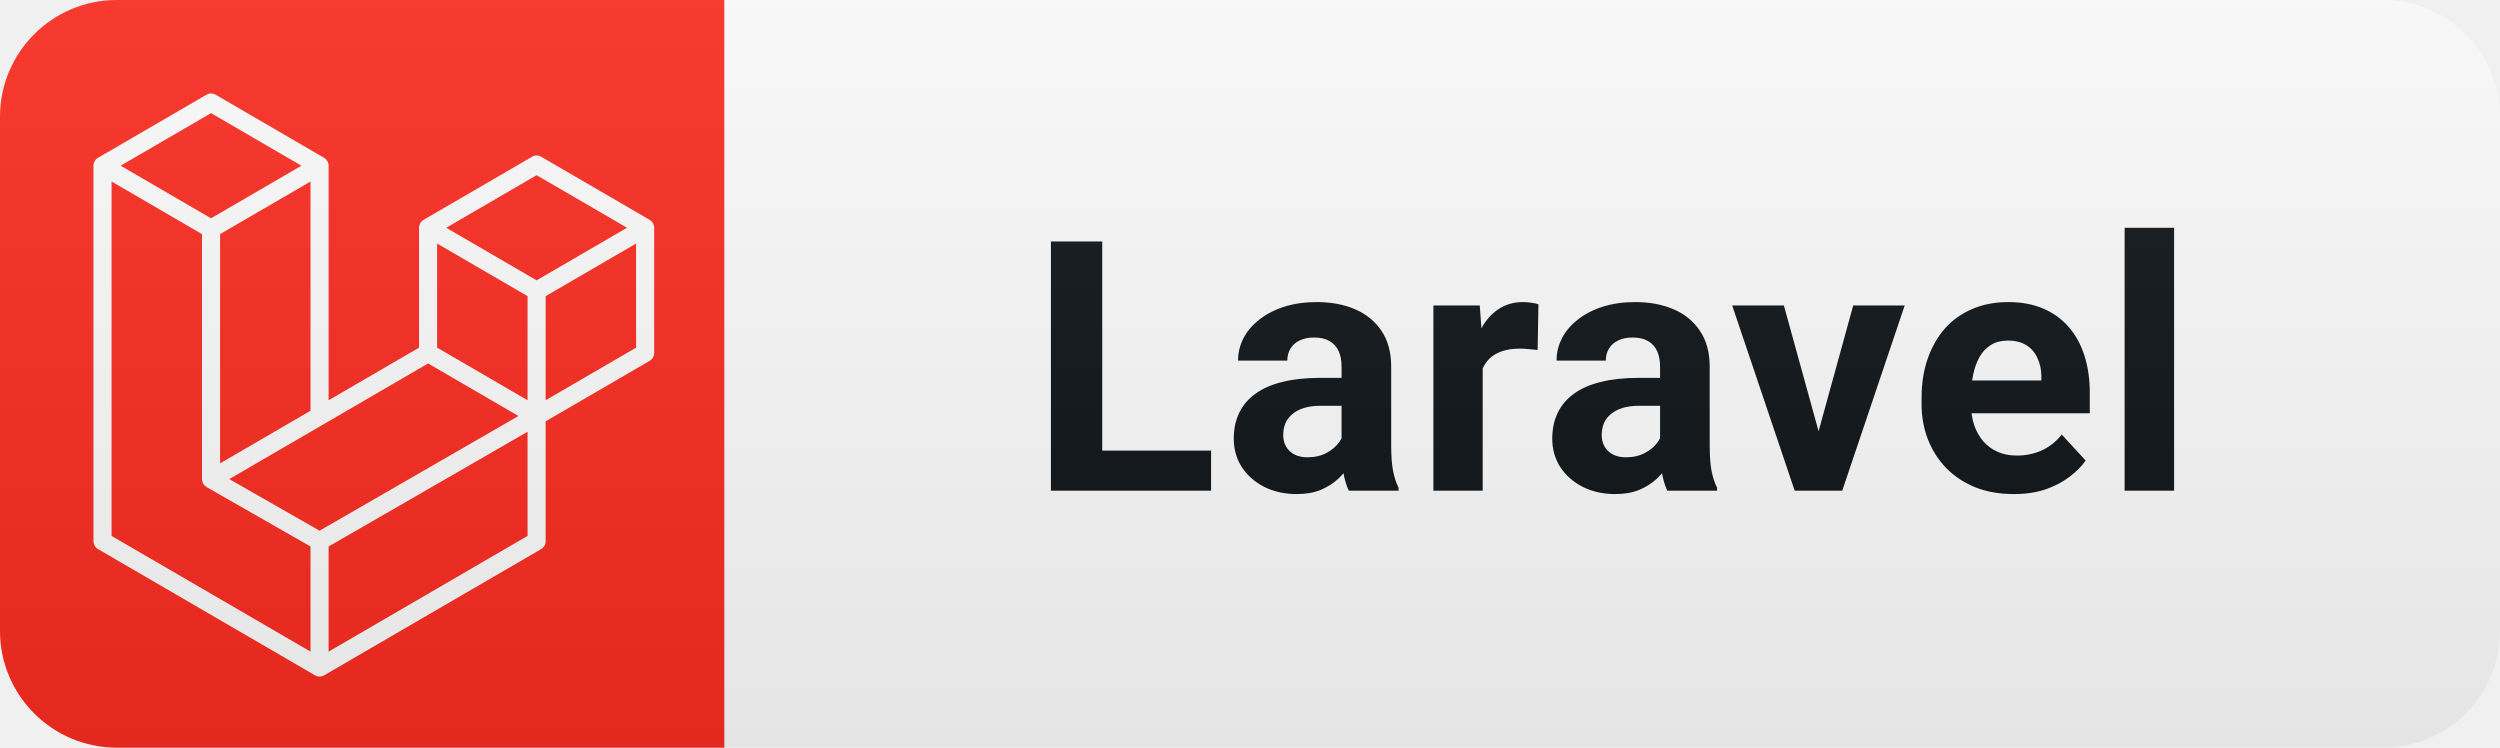
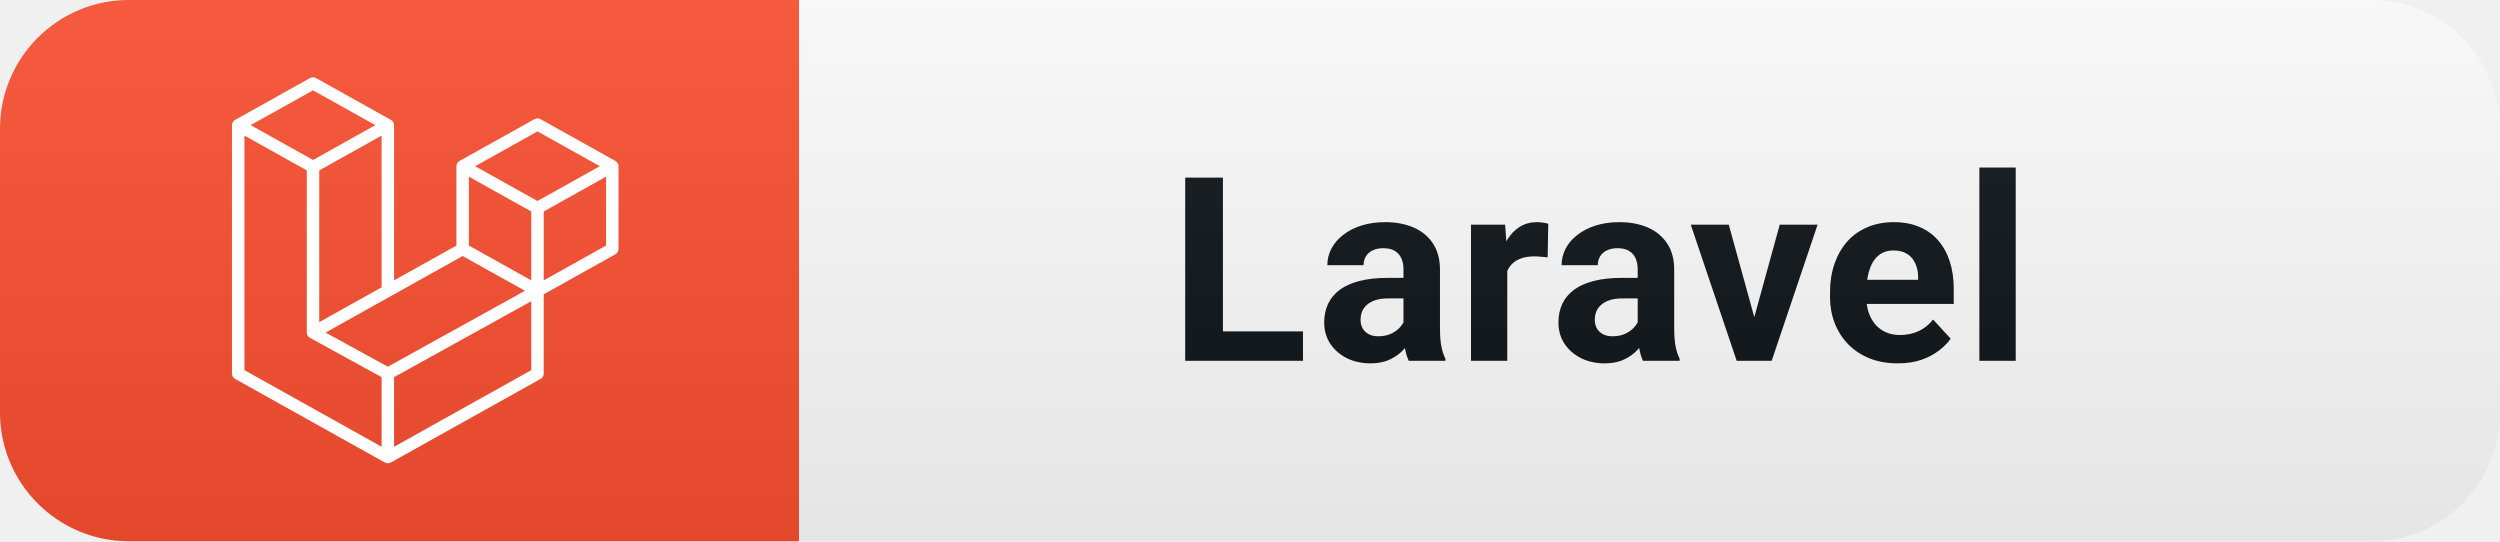
- <svg xmlns="http://www.w3.org/2000/svg" width="107" height="32" viewBox="0 0 107 32" fill="none">
-   <path d="M102 0H31V32H102C104.761 32 107 29.761 107 27V5C107 2.239 104.761 0 102 0Z" fill="white" />
-   <path d="M31 0H5C2.239 0 0 2.239 0 5V27C0 29.761 2.239 32 5 32H31V0Z" fill="#FF2D20" />
-   <g clip-path="url(#clip0_17_36)">
-     <path d="M27.985 9.646C27.994 9.679 27.999 9.713 27.999 9.748V15.105C27.999 15.245 27.925 15.374 27.805 15.444L23.354 18.032V23.163C23.354 23.232 23.336 23.299 23.302 23.358C23.268 23.418 23.22 23.467 23.161 23.502L13.87 28.905C13.849 28.917 13.826 28.924 13.802 28.933C13.794 28.936 13.786 28.941 13.776 28.944C13.711 28.961 13.643 28.961 13.578 28.944C13.567 28.941 13.558 28.935 13.548 28.931C13.526 28.923 13.504 28.916 13.484 28.905L4.195 23.502C4.136 23.468 4.087 23.418 4.053 23.359C4.019 23.299 4.001 23.232 4.001 23.163V7.092C4.001 7.057 4.006 7.023 4.014 6.99C4.017 6.979 4.024 6.968 4.028 6.957C4.035 6.937 4.042 6.916 4.052 6.897C4.06 6.884 4.07 6.874 4.079 6.862C4.09 6.846 4.1 6.83 4.113 6.816C4.124 6.805 4.139 6.797 4.152 6.787C4.166 6.775 4.178 6.763 4.194 6.754H4.194L8.839 4.052C8.898 4.018 8.965 4 9.032 4C9.1 4 9.167 4.018 9.226 4.052L13.87 6.754H13.871C13.887 6.763 13.9 6.775 13.914 6.787C13.927 6.797 13.941 6.805 13.952 6.816C13.965 6.83 13.975 6.846 13.986 6.862C13.995 6.874 14.006 6.884 14.012 6.897C14.024 6.916 14.03 6.937 14.038 6.957C14.041 6.968 14.048 6.979 14.051 6.99C14.06 7.024 14.065 7.058 14.065 7.092V17.13L17.935 14.879V9.747C17.935 9.713 17.94 9.679 17.949 9.646C17.952 9.634 17.958 9.624 17.962 9.613C17.97 9.592 17.977 9.571 17.987 9.552C17.994 9.539 18.005 9.529 18.013 9.517C18.025 9.502 18.035 9.486 18.048 9.472C18.059 9.461 18.073 9.452 18.086 9.443C18.1 9.431 18.113 9.418 18.128 9.409H18.129L22.774 6.708C22.833 6.673 22.899 6.655 22.967 6.655C23.035 6.655 23.102 6.673 23.161 6.708L27.805 9.409C27.822 9.419 27.834 9.431 27.849 9.442C27.861 9.452 27.875 9.461 27.886 9.472C27.899 9.486 27.909 9.502 27.921 9.517C27.93 9.529 27.94 9.539 27.947 9.552C27.958 9.571 27.964 9.592 27.972 9.613C27.976 9.624 27.983 9.634 27.985 9.646ZM27.225 14.879V10.424L25.599 11.369L23.354 12.675V17.13L27.225 14.879H27.225ZM22.58 22.937V18.479L20.371 19.753L14.064 23.39V27.889L22.58 22.937ZM4.775 7.769V22.937L13.29 27.889V23.39L8.842 20.847L8.84 20.846L8.838 20.845C8.823 20.837 8.811 20.824 8.797 20.813C8.785 20.803 8.771 20.796 8.76 20.785L8.759 20.783C8.746 20.771 8.738 20.756 8.727 20.742C8.717 20.729 8.706 20.718 8.698 20.704L8.698 20.703C8.689 20.688 8.684 20.671 8.677 20.654C8.671 20.639 8.663 20.625 8.659 20.61V20.61C8.654 20.591 8.653 20.571 8.651 20.552C8.649 20.538 8.645 20.523 8.645 20.508V10.02L6.4 8.713L4.775 7.769V7.769ZM9.033 4.842L5.163 7.092L9.032 9.343L12.901 7.092L9.032 4.842H9.033ZM11.046 18.886L13.29 17.58V7.769L11.665 8.714L9.42 10.02V19.831L11.046 18.886ZM22.967 7.498L19.098 9.748L22.967 11.998L26.836 9.747L22.967 7.498ZM22.58 12.675L20.335 11.369L18.709 10.424V14.879L20.954 16.184L22.58 17.13L22.58 12.675ZM13.677 22.714L19.352 19.441L22.189 17.805L18.323 15.556L13.871 18.145L9.813 20.505L13.677 22.714Z" fill="white" />
-   </g>
-   <path d="M51.834 19.286V21H46.465V19.286H51.834ZM47.176 10.336V21H44.979V10.336H47.176ZM57.419 19.213V15.683C57.419 15.429 57.378 15.211 57.295 15.031C57.212 14.845 57.082 14.701 56.907 14.599C56.736 14.496 56.514 14.445 56.24 14.445C56.006 14.445 55.803 14.486 55.632 14.569C55.461 14.648 55.33 14.762 55.237 14.914C55.144 15.06 55.097 15.233 55.097 15.434H52.988C52.988 15.097 53.066 14.777 53.222 14.474C53.379 14.171 53.606 13.905 53.904 13.676C54.202 13.441 54.556 13.258 54.966 13.127C55.381 12.995 55.845 12.929 56.357 12.929C56.972 12.929 57.519 13.031 57.998 13.236C58.476 13.441 58.852 13.749 59.126 14.159C59.404 14.569 59.543 15.082 59.543 15.697V19.088C59.543 19.523 59.57 19.879 59.624 20.158C59.678 20.431 59.756 20.67 59.858 20.875V21H57.727C57.624 20.785 57.546 20.517 57.492 20.194C57.444 19.867 57.419 19.54 57.419 19.213ZM57.698 16.173L57.712 17.367H56.533C56.255 17.367 56.013 17.399 55.808 17.462C55.603 17.526 55.434 17.616 55.303 17.733C55.171 17.846 55.073 17.977 55.01 18.129C54.951 18.28 54.922 18.446 54.922 18.627C54.922 18.808 54.963 18.971 55.046 19.118C55.129 19.259 55.249 19.372 55.405 19.455C55.561 19.533 55.745 19.572 55.955 19.572C56.272 19.572 56.548 19.508 56.782 19.381C57.017 19.254 57.197 19.098 57.324 18.913C57.456 18.727 57.524 18.551 57.529 18.385L58.086 19.279C58.008 19.479 57.9 19.686 57.764 19.901C57.632 20.116 57.463 20.319 57.258 20.509C57.053 20.695 56.806 20.849 56.518 20.971C56.23 21.088 55.889 21.146 55.493 21.146C54.99 21.146 54.534 21.046 54.123 20.846C53.718 20.641 53.396 20.36 53.157 20.004C52.922 19.643 52.805 19.232 52.805 18.773C52.805 18.358 52.883 17.99 53.039 17.668C53.196 17.345 53.425 17.074 53.728 16.855C54.035 16.63 54.419 16.461 54.878 16.349C55.337 16.232 55.869 16.173 56.474 16.173H57.698ZM63.459 14.804V21H61.349V13.075H63.334L63.459 14.804ZM65.846 13.024L65.81 14.979C65.707 14.965 65.583 14.953 65.436 14.943C65.295 14.928 65.165 14.921 65.048 14.921C64.75 14.921 64.491 14.96 64.272 15.038C64.057 15.111 63.876 15.221 63.73 15.368C63.588 15.514 63.481 15.692 63.407 15.902C63.339 16.112 63.3 16.352 63.29 16.62L62.865 16.488C62.865 15.976 62.917 15.504 63.019 15.075C63.122 14.64 63.271 14.262 63.466 13.94C63.666 13.617 63.91 13.368 64.198 13.192C64.487 13.017 64.816 12.929 65.187 12.929C65.304 12.929 65.424 12.938 65.546 12.958C65.668 12.973 65.768 12.995 65.846 13.024ZM71.051 19.213V15.683C71.051 15.429 71.009 15.211 70.926 15.031C70.843 14.845 70.714 14.701 70.538 14.599C70.367 14.496 70.145 14.445 69.872 14.445C69.637 14.445 69.435 14.486 69.264 14.569C69.093 14.648 68.961 14.762 68.868 14.914C68.775 15.06 68.729 15.233 68.729 15.434H66.62C66.62 15.097 66.698 14.777 66.854 14.474C67.01 14.171 67.237 13.905 67.535 13.676C67.833 13.441 68.187 13.258 68.597 13.127C69.012 12.995 69.476 12.929 69.989 12.929C70.604 12.929 71.151 13.031 71.629 13.236C72.108 13.441 72.484 13.749 72.757 14.159C73.036 14.569 73.175 15.082 73.175 15.697V19.088C73.175 19.523 73.202 19.879 73.255 20.158C73.309 20.431 73.387 20.67 73.49 20.875V21H71.358C71.256 20.785 71.178 20.517 71.124 20.194C71.075 19.867 71.051 19.54 71.051 19.213ZM71.329 16.173L71.344 17.367H70.165C69.886 17.367 69.644 17.399 69.439 17.462C69.234 17.526 69.066 17.616 68.934 17.733C68.802 17.846 68.705 17.977 68.641 18.129C68.582 18.28 68.553 18.446 68.553 18.627C68.553 18.808 68.595 18.971 68.678 19.118C68.761 19.259 68.88 19.372 69.037 19.455C69.193 19.533 69.376 19.572 69.586 19.572C69.903 19.572 70.179 19.508 70.414 19.381C70.648 19.254 70.829 19.098 70.956 18.913C71.087 18.727 71.156 18.551 71.161 18.385L71.717 19.279C71.639 19.479 71.532 19.686 71.395 19.901C71.263 20.116 71.095 20.319 70.89 20.509C70.685 20.695 70.438 20.849 70.15 20.971C69.862 21.088 69.52 21.146 69.124 21.146C68.622 21.146 68.165 21.046 67.755 20.846C67.35 20.641 67.027 20.36 66.788 20.004C66.554 19.643 66.436 19.232 66.436 18.773C66.436 18.358 66.515 17.99 66.671 17.668C66.827 17.345 67.057 17.074 67.359 16.855C67.667 16.63 68.05 16.461 68.509 16.349C68.968 16.232 69.501 16.173 70.106 16.173H71.329ZM77.559 19.462L79.317 13.075H81.521L78.848 21H77.515L77.559 19.462ZM76.35 13.075L78.115 19.469L78.152 21H76.812L74.138 13.075H76.35ZM86.191 21.146C85.576 21.146 85.024 21.049 84.536 20.854C84.047 20.653 83.632 20.377 83.291 20.026C82.954 19.674 82.695 19.267 82.514 18.803C82.334 18.334 82.243 17.836 82.243 17.309V17.016C82.243 16.415 82.329 15.866 82.5 15.368C82.671 14.87 82.915 14.438 83.232 14.071C83.554 13.705 83.945 13.424 84.404 13.229C84.863 13.029 85.38 12.929 85.957 12.929C86.518 12.929 87.016 13.021 87.451 13.207C87.885 13.393 88.249 13.656 88.542 13.998C88.84 14.34 89.065 14.75 89.216 15.229C89.367 15.702 89.443 16.23 89.443 16.811V17.689H83.144V16.283H87.37V16.122C87.37 15.829 87.317 15.568 87.209 15.338C87.107 15.104 86.95 14.918 86.74 14.782C86.53 14.645 86.262 14.577 85.935 14.577C85.656 14.577 85.417 14.638 85.217 14.76C85.017 14.882 84.853 15.053 84.726 15.273C84.604 15.492 84.511 15.751 84.448 16.049C84.389 16.342 84.36 16.664 84.36 17.016V17.309C84.36 17.626 84.404 17.919 84.492 18.188C84.585 18.456 84.714 18.688 84.88 18.883C85.051 19.079 85.256 19.23 85.495 19.337C85.739 19.445 86.015 19.498 86.323 19.498C86.704 19.498 87.058 19.425 87.385 19.279C87.717 19.127 88.003 18.9 88.242 18.598L89.267 19.711C89.101 19.95 88.874 20.18 88.586 20.399C88.303 20.619 87.961 20.8 87.561 20.941C87.16 21.078 86.704 21.146 86.191 21.146ZM93.051 9.75V21H90.934V9.75H93.051Z" fill="#0F1418" />
-   <path d="M102 0H5C2.239 0 0 2.239 0 5V27C0 29.761 2.239 32 5 32H102C104.761 32 107 29.761 107 27V5C107 2.239 104.761 0 102 0Z" fill="url(#paint0_linear_17_36)" />
+ <svg xmlns="http://www.w3.org/2000/svg" width="97" height="21" viewBox="0 0 97 21" fill="none">
+   <path d="M92 0H31V21H92C94.761 21 97 18.761 97 16V5C97 2.239 94.761 0 92 0Z" fill="white" />
+   <path d="M31 0H5C2.239 0 0 2.239 0 5V16C0 18.761 2.239 21 5 21H31V0Z" fill="#FD4F31" />
+   <path d="M50.556 12.857V14H46.977V12.857H50.556ZM47.45 6.891V14H45.986V6.891H47.45ZM54.455 12.809V10.455C54.455 10.286 54.428 10.141 54.372 10.021C54.317 9.897 54.231 9.801 54.114 9.732C54 9.664 53.852 9.63 53.669 9.63C53.513 9.63 53.378 9.658 53.264 9.713C53.15 9.765 53.062 9.841 53 9.942C52.938 10.04 52.907 10.156 52.907 10.289H51.501C51.501 10.065 51.553 9.851 51.657 9.649C51.762 9.448 51.913 9.27 52.112 9.117C52.31 8.961 52.546 8.839 52.82 8.751C53.096 8.663 53.406 8.619 53.747 8.619C54.157 8.619 54.522 8.688 54.841 8.824C55.16 8.961 55.411 9.166 55.593 9.439C55.779 9.713 55.871 10.055 55.871 10.465V12.726C55.871 13.015 55.889 13.253 55.925 13.438C55.961 13.621 56.013 13.78 56.081 13.917V14H54.66C54.592 13.857 54.54 13.678 54.504 13.463C54.472 13.245 54.455 13.027 54.455 12.809ZM54.641 10.782L54.651 11.578H53.864C53.679 11.578 53.518 11.599 53.381 11.642C53.244 11.684 53.132 11.744 53.044 11.822C52.956 11.897 52.891 11.985 52.849 12.086C52.81 12.187 52.79 12.297 52.79 12.418C52.79 12.538 52.818 12.648 52.873 12.745C52.929 12.839 53.008 12.914 53.112 12.97C53.217 13.022 53.339 13.048 53.479 13.048C53.69 13.048 53.874 13.005 54.031 12.921C54.187 12.836 54.307 12.732 54.392 12.608C54.48 12.485 54.525 12.367 54.529 12.257L54.9 12.852C54.848 12.986 54.776 13.124 54.685 13.268C54.597 13.411 54.485 13.546 54.348 13.673C54.211 13.796 54.047 13.899 53.855 13.98C53.663 14.059 53.435 14.098 53.171 14.098C52.836 14.098 52.532 14.031 52.258 13.898C51.988 13.761 51.773 13.574 51.614 13.336C51.457 13.095 51.379 12.822 51.379 12.516C51.379 12.239 51.431 11.993 51.535 11.778C51.64 11.563 51.793 11.383 51.994 11.236C52.2 11.087 52.455 10.974 52.761 10.899C53.067 10.821 53.422 10.782 53.825 10.782H54.641ZM58.482 9.869V14H57.075V8.717H58.399L58.482 9.869ZM60.073 8.683L60.049 9.986C59.981 9.977 59.898 9.968 59.8 9.962C59.706 9.952 59.619 9.947 59.541 9.947C59.343 9.947 59.17 9.973 59.024 10.025C58.88 10.074 58.76 10.148 58.662 10.245C58.568 10.343 58.496 10.462 58.447 10.602C58.402 10.742 58.376 10.901 58.369 11.08L58.086 10.992C58.086 10.65 58.12 10.336 58.189 10.05C58.257 9.76 58.356 9.508 58.486 9.293C58.62 9.078 58.783 8.912 58.975 8.795C59.167 8.678 59.386 8.619 59.634 8.619C59.712 8.619 59.792 8.626 59.873 8.639C59.955 8.648 60.021 8.663 60.073 8.683ZM63.543 12.809V10.455C63.543 10.286 63.515 10.141 63.46 10.021C63.405 9.897 63.318 9.801 63.201 9.732C63.087 9.664 62.939 9.63 62.757 9.63C62.601 9.63 62.465 9.658 62.352 9.713C62.238 9.765 62.15 9.841 62.088 9.942C62.026 10.04 61.995 10.156 61.995 10.289H60.589C60.589 10.065 60.641 9.851 60.745 9.649C60.849 9.448 61.001 9.27 61.199 9.117C61.398 8.961 61.634 8.839 61.907 8.751C62.184 8.663 62.493 8.619 62.835 8.619C63.245 8.619 63.61 8.688 63.929 8.824C64.248 8.961 64.498 9.166 64.681 9.439C64.866 9.713 64.959 10.055 64.959 10.465V12.726C64.959 13.015 64.977 13.253 65.013 13.438C65.049 13.621 65.101 13.78 65.169 13.917V14H63.748C63.68 13.857 63.628 13.678 63.592 13.463C63.559 13.245 63.543 13.027 63.543 12.809ZM63.728 10.782L63.738 11.578H62.952C62.767 11.578 62.605 11.599 62.469 11.642C62.332 11.684 62.22 11.744 62.132 11.822C62.044 11.897 61.979 11.985 61.937 12.086C61.898 12.187 61.878 12.297 61.878 12.418C61.878 12.538 61.906 12.648 61.961 12.745C62.016 12.839 62.096 12.914 62.2 12.97C62.304 13.022 62.426 13.048 62.566 13.048C62.778 13.048 62.962 13.005 63.118 12.921C63.274 12.836 63.395 12.732 63.48 12.608C63.567 12.485 63.613 12.367 63.616 12.257L63.987 12.852C63.935 12.986 63.864 13.124 63.773 13.268C63.685 13.411 63.572 13.546 63.435 13.673C63.299 13.796 63.134 13.899 62.942 13.98C62.75 14.059 62.523 14.098 62.259 14.098C61.923 14.098 61.619 14.031 61.346 13.898C61.075 13.761 60.861 13.574 60.701 13.336C60.545 13.095 60.467 12.822 60.467 12.516C60.467 12.239 60.519 11.993 60.623 11.778C60.727 11.563 60.88 11.383 61.082 11.236C61.287 11.087 61.543 10.974 61.849 10.899C62.155 10.821 62.509 10.782 62.913 10.782H63.728ZM67.882 12.975L69.054 8.717H70.523L68.741 14H67.852L67.882 12.975ZM67.076 8.717L68.253 12.979L68.277 14H67.384L65.601 8.717H67.076ZM73.636 14.098C73.226 14.098 72.859 14.033 72.533 13.902C72.207 13.769 71.931 13.585 71.703 13.351C71.478 13.116 71.306 12.844 71.185 12.535C71.065 12.223 71.005 11.891 71.005 11.539V11.344C71.005 10.943 71.062 10.577 71.175 10.245C71.29 9.913 71.452 9.625 71.664 9.381C71.879 9.137 72.139 8.95 72.445 8.819C72.751 8.686 73.096 8.619 73.48 8.619C73.855 8.619 74.187 8.681 74.476 8.805C74.766 8.928 75.009 9.104 75.204 9.332C75.402 9.56 75.552 9.833 75.653 10.152C75.754 10.468 75.805 10.82 75.805 11.207V11.793H71.605V10.855H74.423V10.748C74.423 10.553 74.387 10.379 74.315 10.226C74.247 10.069 74.143 9.946 74.003 9.854C73.863 9.763 73.684 9.718 73.466 9.718C73.28 9.718 73.121 9.758 72.987 9.84C72.854 9.921 72.745 10.035 72.66 10.182C72.579 10.328 72.517 10.501 72.474 10.699C72.435 10.895 72.416 11.109 72.416 11.344V11.539C72.416 11.751 72.445 11.946 72.504 12.125C72.566 12.304 72.652 12.459 72.763 12.589C72.876 12.719 73.013 12.82 73.173 12.892C73.335 12.963 73.519 12.999 73.724 12.999C73.978 12.999 74.214 12.95 74.432 12.852C74.654 12.752 74.844 12.6 75.004 12.398L75.687 13.141C75.577 13.3 75.425 13.453 75.233 13.6C75.044 13.746 74.817 13.867 74.55 13.961C74.283 14.052 73.978 14.098 73.636 14.098ZM78.21 6.5V14H76.799V6.5H78.21Z" fill="#0F1418" />
+   <path d="M92 0H5C2.239 0 0 2.239 0 5V16C0 18.761 2.239 21 5 21H92C94.761 21 97 18.761 97 16V5C97 2.239 94.761 0 92 0Z" fill="url(#paint0_linear_50_146)" />
+   <path d="M23.991 6.388C23.996 6.407 23.999 6.428 23.999 6.449V9.663C23.999 9.747 23.953 9.824 23.878 9.866L21.096 11.419V14.498C21.096 14.539 21.085 14.579 21.064 14.615C21.042 14.651 21.012 14.68 20.975 14.701L15.168 17.943C15.155 17.95 15.14 17.955 15.126 17.96C15.121 17.961 15.116 17.965 15.11 17.966C15.069 17.977 15.027 17.977 14.986 17.966C14.979 17.964 14.973 17.961 14.967 17.959C14.954 17.954 14.94 17.95 14.927 17.943L9.121 14.701C9.085 14.681 9.054 14.651 9.033 14.615C9.011 14.579 9 14.539 9 14.498V4.855C9 4.834 9.003 4.814 9.008 4.794C9.01 4.787 9.014 4.781 9.017 4.774C9.021 4.762 9.026 4.749 9.032 4.738C9.037 4.73 9.043 4.724 9.049 4.717C9.056 4.708 9.062 4.698 9.07 4.69C9.077 4.683 9.086 4.678 9.094 4.672C9.103 4.665 9.111 4.658 9.121 4.652H9.121L12.024 3.031C12.061 3.011 12.102 3 12.145 3C12.187 3 12.229 3.011 12.266 3.031L15.168 4.652H15.169C15.179 4.658 15.187 4.665 15.196 4.672C15.204 4.678 15.212 4.683 15.219 4.69C15.228 4.698 15.234 4.708 15.241 4.717C15.246 4.724 15.253 4.73 15.257 4.738C15.264 4.75 15.268 4.762 15.273 4.774C15.275 4.781 15.28 4.787 15.281 4.794C15.287 4.814 15.29 4.835 15.29 4.855V10.878L17.709 9.527V6.448C17.709 6.428 17.712 6.407 17.717 6.388C17.72 6.38 17.724 6.374 17.726 6.368C17.731 6.355 17.735 6.343 17.742 6.331C17.746 6.324 17.753 6.318 17.758 6.31C17.765 6.301 17.771 6.291 17.78 6.283C17.787 6.276 17.795 6.271 17.803 6.266C17.812 6.259 17.82 6.251 17.83 6.245H17.83L20.733 4.625C20.77 4.604 20.812 4.593 20.854 4.593C20.896 4.593 20.938 4.604 20.975 4.625L23.878 6.245C23.888 6.251 23.896 6.259 23.905 6.265C23.913 6.271 23.921 6.276 23.928 6.283C23.937 6.291 23.943 6.301 23.95 6.31C23.956 6.318 23.962 6.324 23.966 6.331C23.973 6.343 23.977 6.355 23.982 6.368C23.985 6.374 23.989 6.38 23.991 6.388ZM23.515 9.527V6.854L22.499 7.422L21.096 8.205V10.878L23.515 9.527H23.515ZM20.612 14.362V11.688L19.232 12.452L15.29 14.634V17.334L20.612 14.362ZM9.484 5.261V14.362L14.806 17.333V14.634L12.026 13.108L12.025 13.108L12.024 13.107C12.014 13.102 12.006 13.094 11.998 13.088C11.99 13.082 11.981 13.077 11.975 13.071L11.974 13.07C11.966 13.063 11.961 13.053 11.954 13.045C11.948 13.037 11.941 13.031 11.936 13.023L11.936 13.022C11.93 13.013 11.927 13.002 11.923 12.992C11.919 12.983 11.914 12.975 11.911 12.966V12.966C11.908 12.955 11.908 12.943 11.907 12.931C11.905 12.923 11.903 12.914 11.903 12.905V6.612L10.5 5.828L9.484 5.261V5.261ZM12.145 3.505L9.726 4.855L12.145 6.206L14.563 4.855L12.145 3.505H12.145ZM13.403 11.931L14.806 11.148V5.261L13.79 5.828L12.387 6.612V12.499L13.403 11.931ZM20.854 5.099L18.436 6.449L20.854 7.799L23.272 6.448L20.854 5.099ZM20.612 8.205L19.209 7.422L18.193 6.854V9.527L19.596 10.31L20.612 10.878L20.612 8.205ZM15.047 14.228L18.595 12.264L20.368 11.283L17.951 9.934L15.169 11.487L12.633 12.903L15.047 14.228Z" fill="white" />
  <defs>
-     <linearGradient id="paint0_linear_17_36" x1="0" y1="0" x2="0" y2="32" gradientUnits="userSpaceOnUse">
+     <linearGradient id="paint0_linear_50_146" x1="0" y1="0" x2="0" y2="21" gradientUnits="userSpaceOnUse">
      <stop stop-color="#BBBBBB" stop-opacity="0.1" />
      <stop offset="1" stop-opacity="0.1" />
    </linearGradient>
-     <clipPath id="clip0_17_36">
-       <rect width="24" height="25" fill="white" transform="translate(4 4)" />
-     </clipPath>
  </defs>
</svg>
